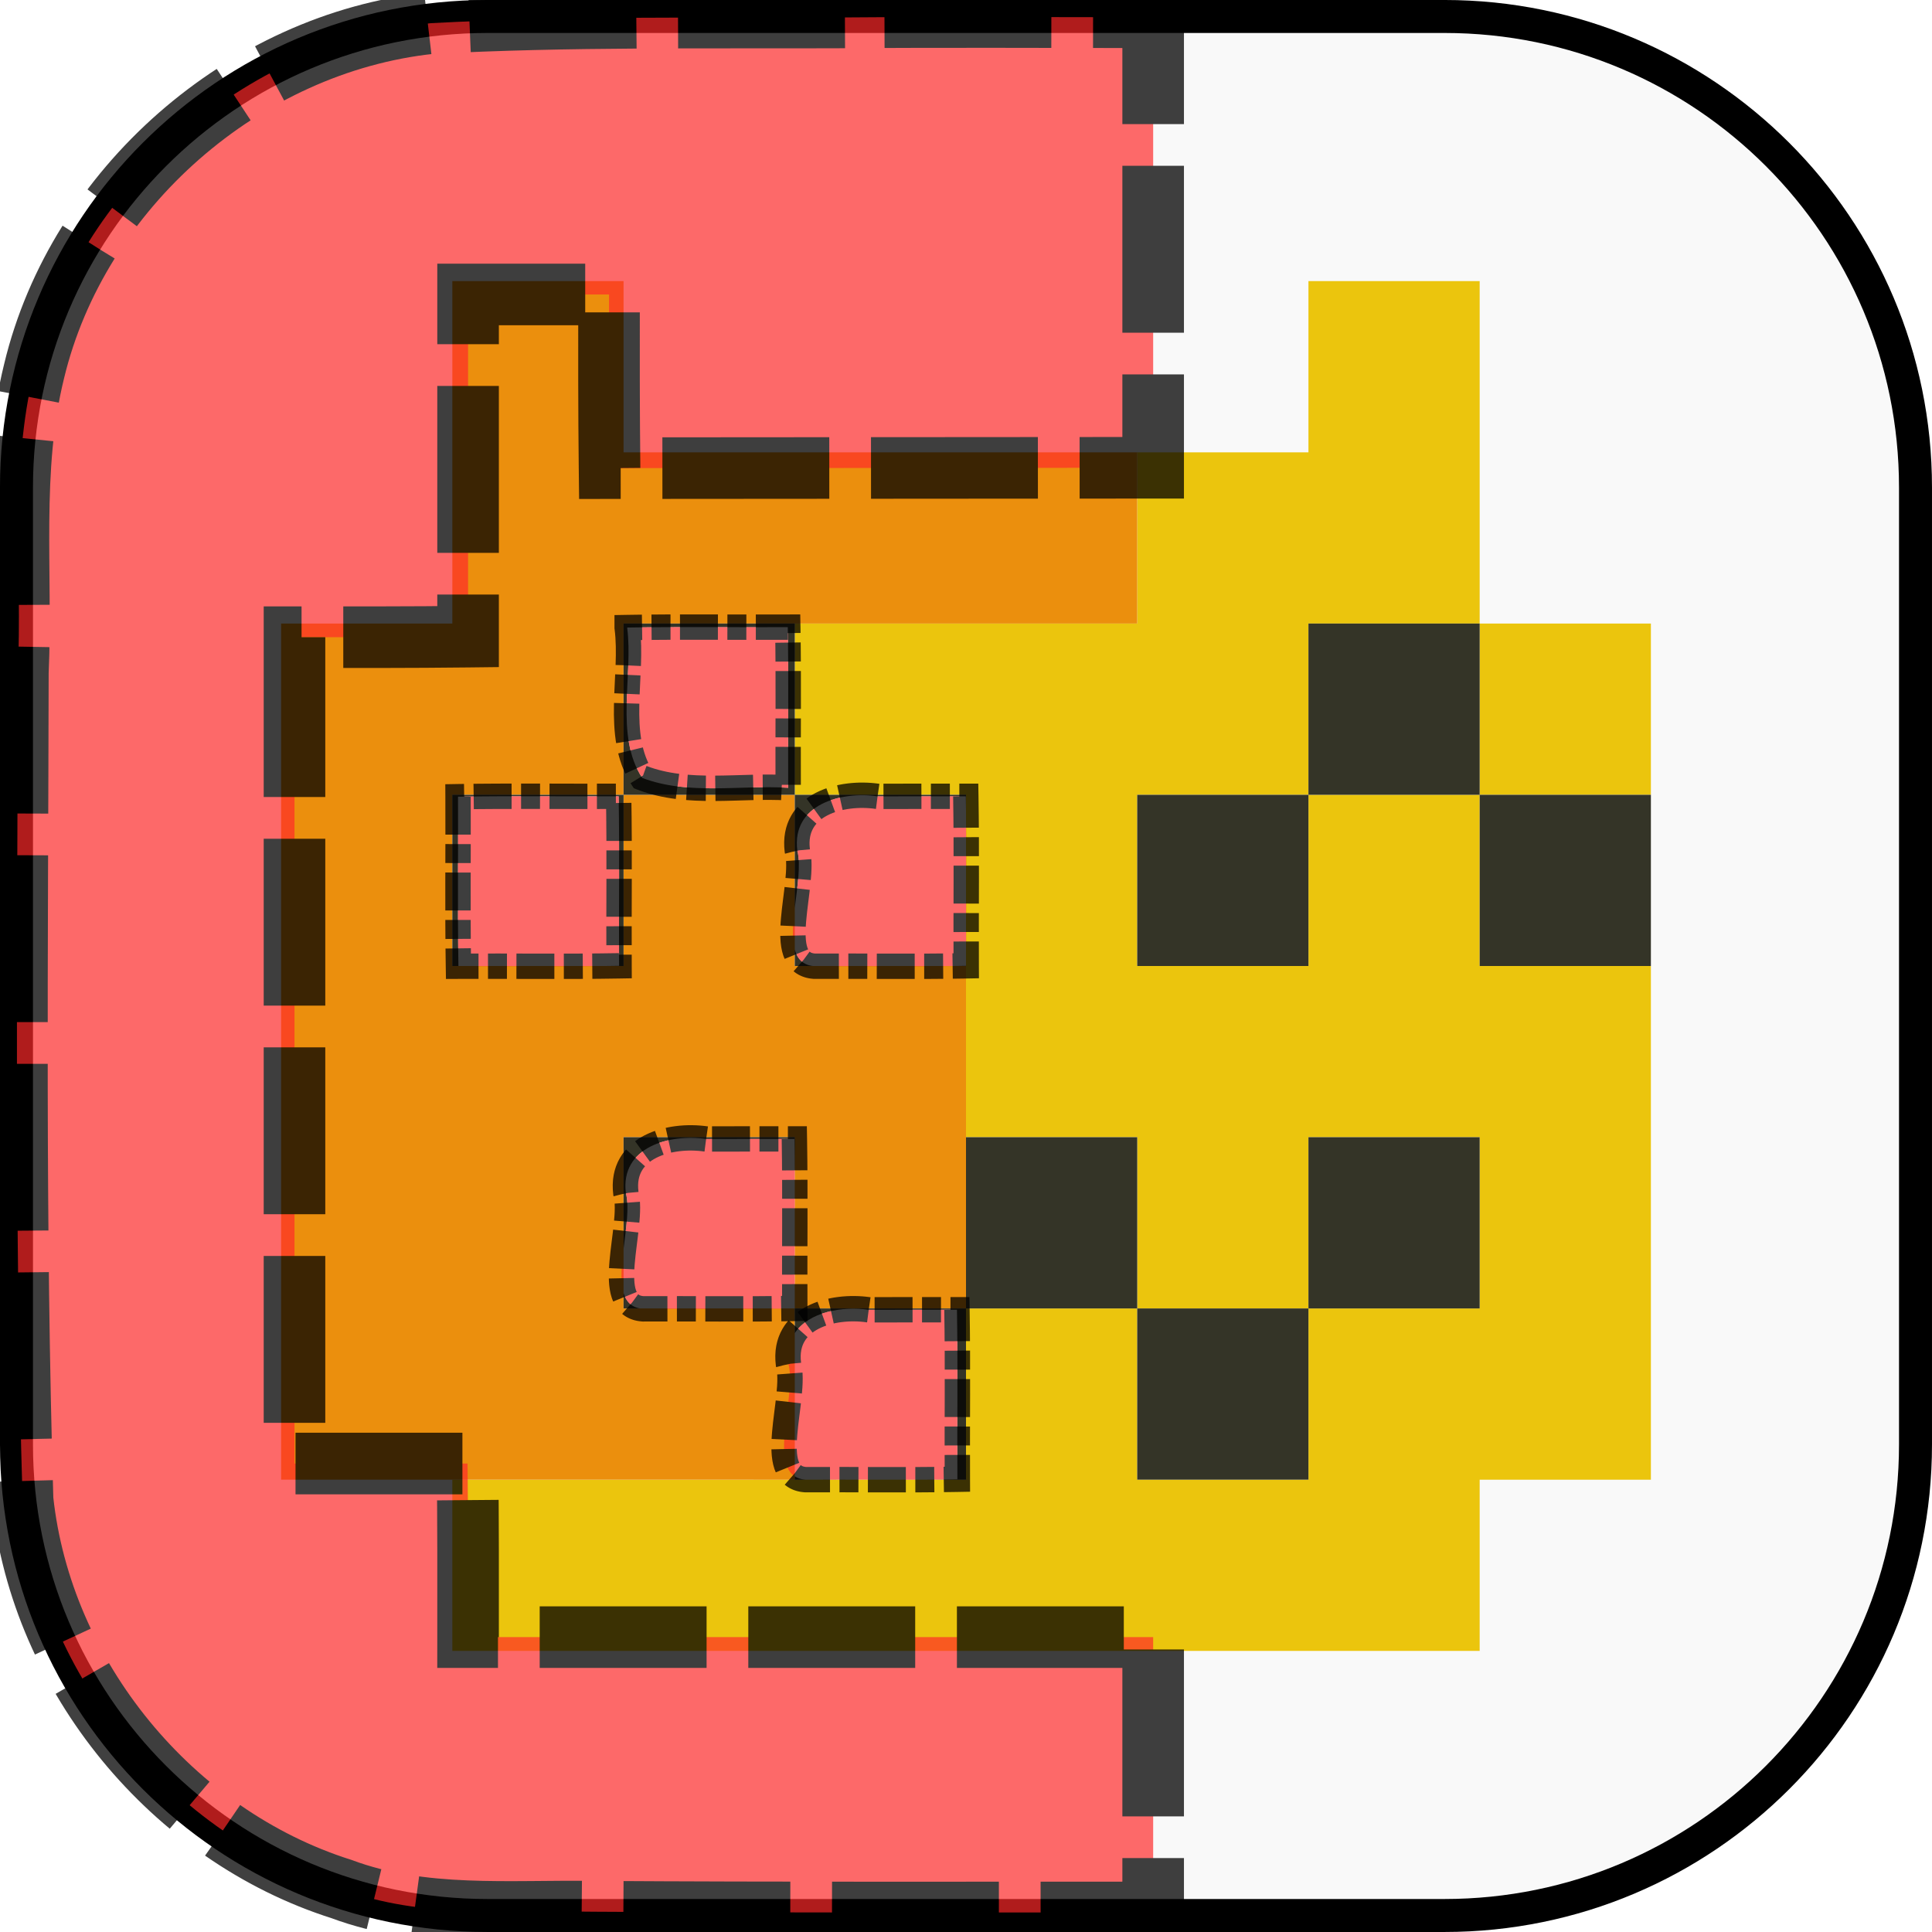
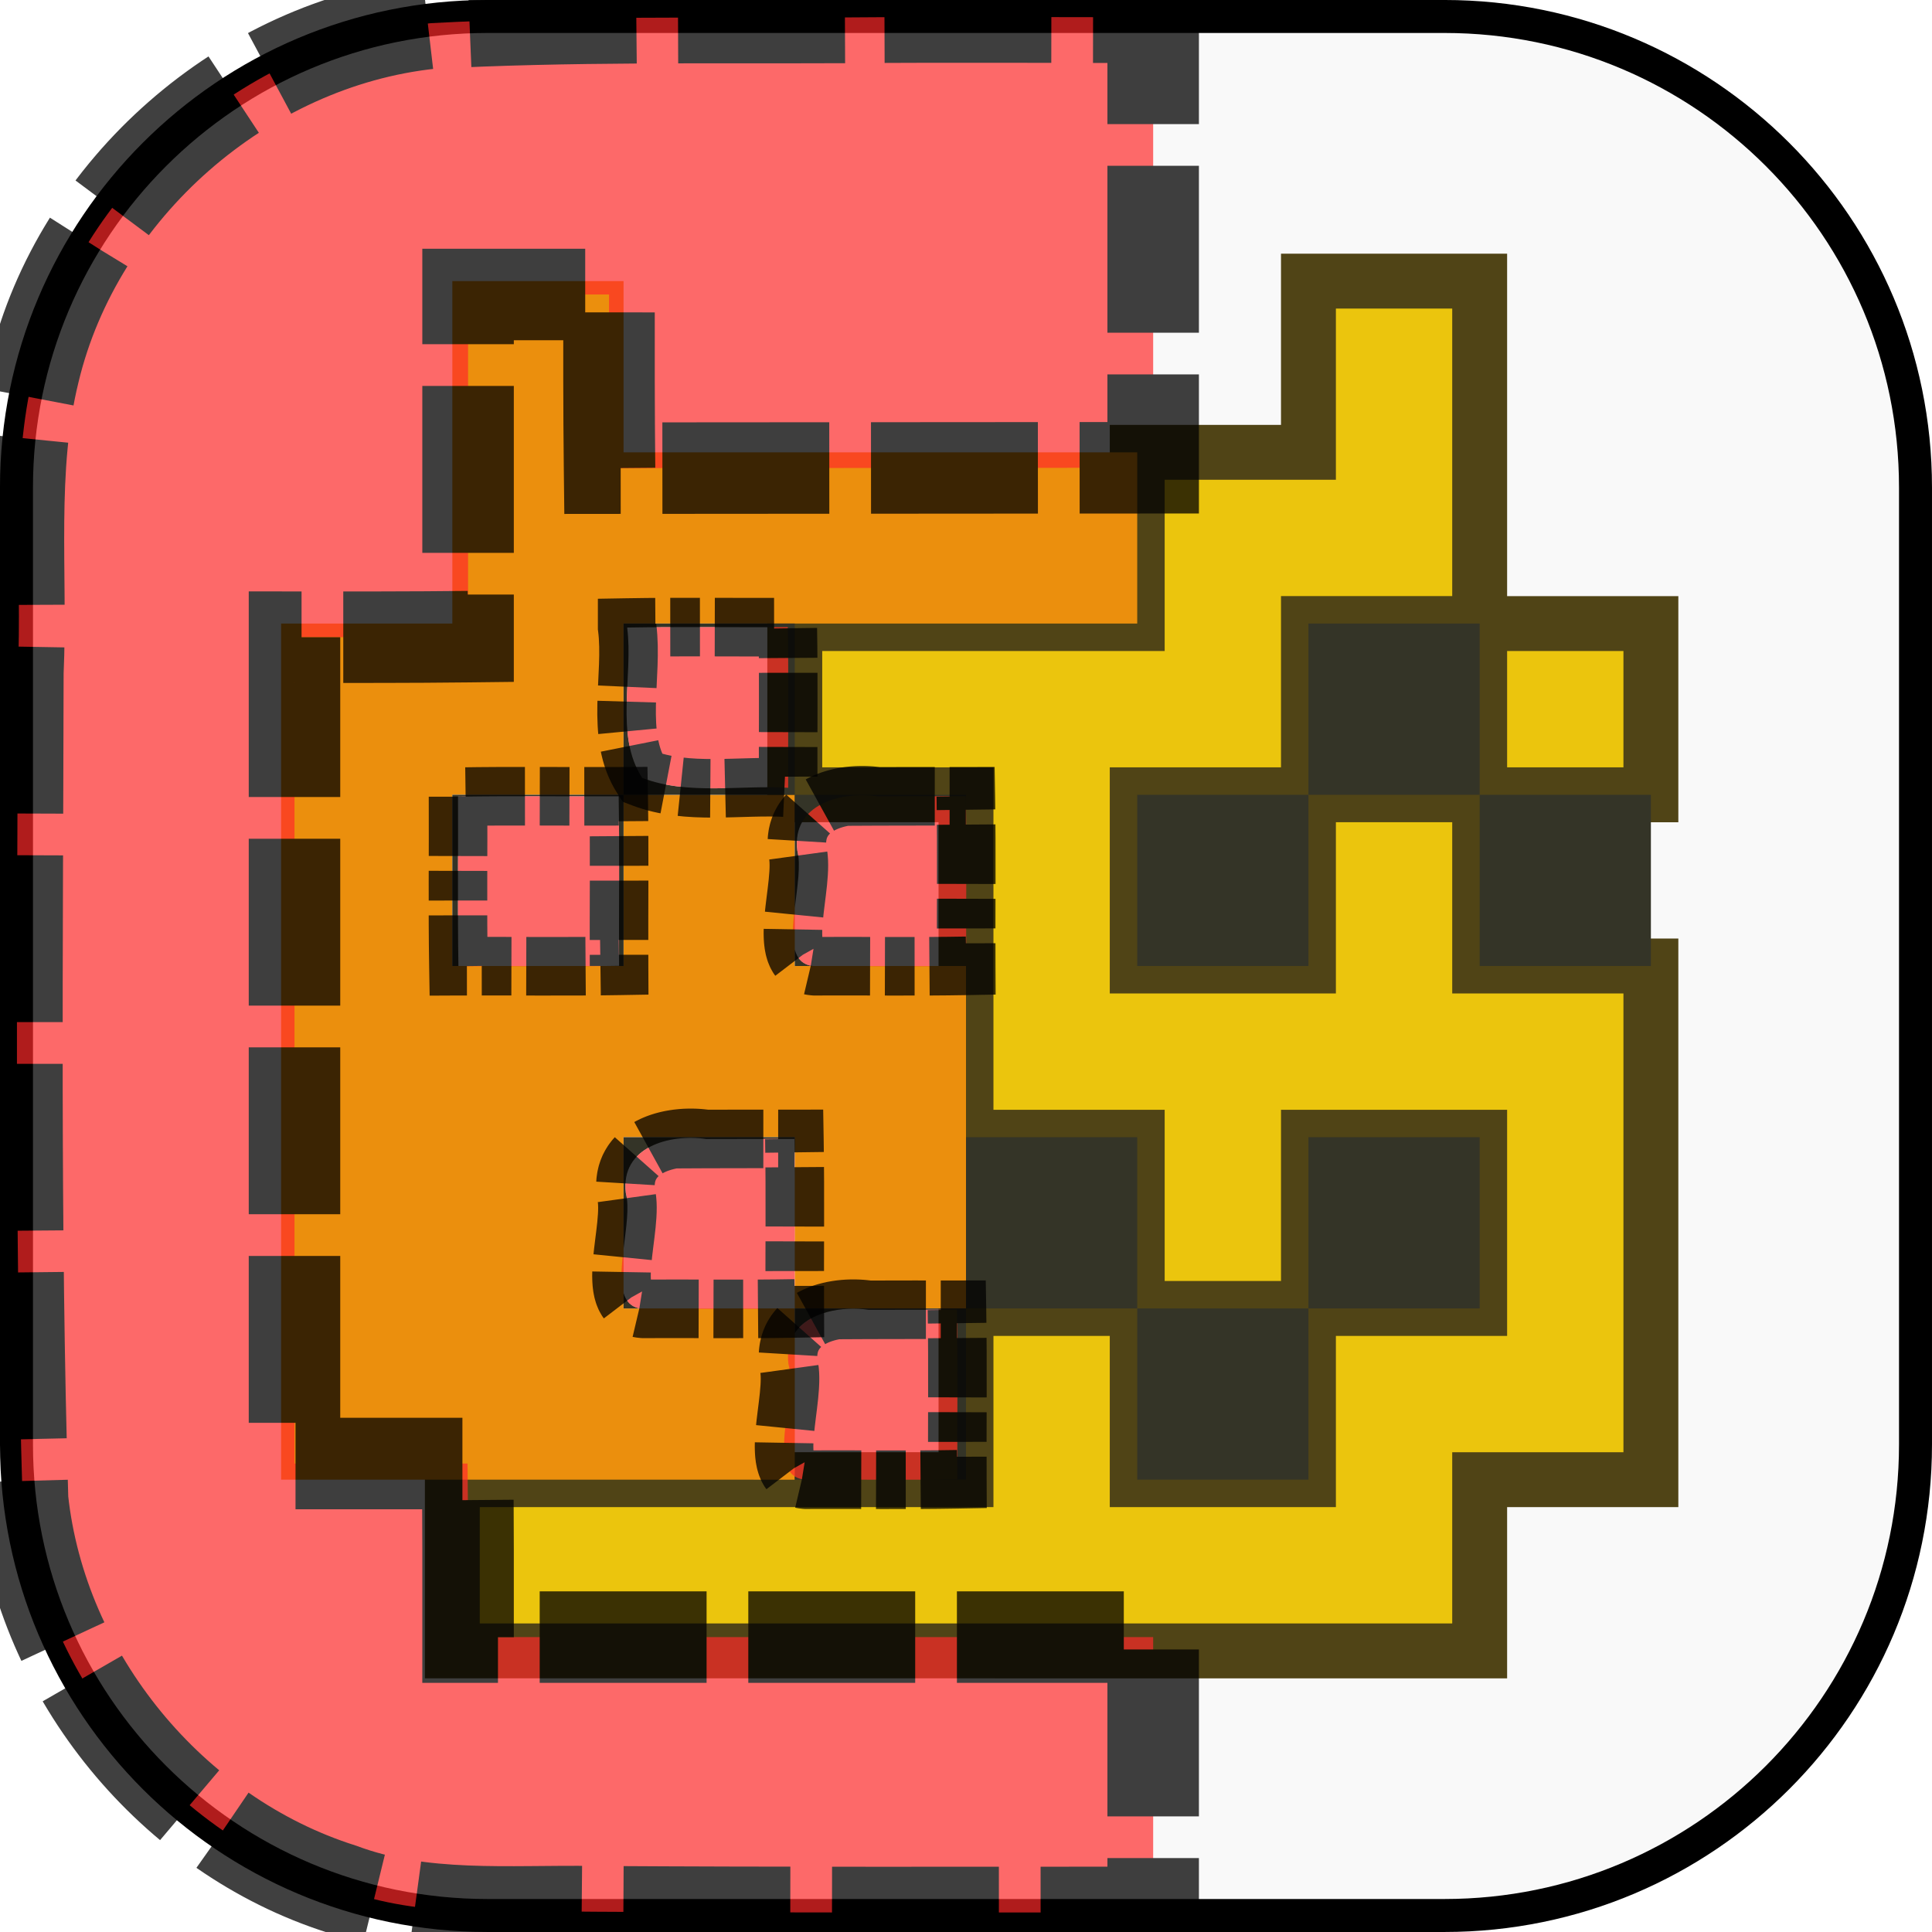
<svg xmlns="http://www.w3.org/2000/svg" width="128mm" height="128mm" viewBox="0 0 128 128" version="1.1" id="svg18" xml:space="preserve">
  <defs id="defs12" />
  <g id="layer1" transform="translate(-50.69398,-64.30112)">
    <rect style="fill:#f9f9f9;fill-rule:evenodd;stroke:#000000;stroke-width:2.185;stroke-dasharray:none;stroke-dashoffset:0;-inkscape-stroke:none" id="rect2" width="125.815" height="125.815" x="51.786" y="65.393" ry="31.208" />
-     <path style="fill:#ebc50d;stroke-width:1.675" d="M 114.694,173.677 H 80.662 v -5.672 -5.672 h 17.016 17.016 v -5.672 -5.672 h 5.672 5.672 v -5.672 -5.672 h -5.672 -5.672 v -11.344 -11.344 h -5.672 -5.672 v -5.672 -5.672 h 11.344 11.344 v -5.672 -5.672 h 5.672 5.672 V 88.598 82.926 h 5.672 5.672 v 11.344 11.344 h 5.672 5.672 v 5.672 5.672 h -5.672 -5.672 v 5.672 5.672 h 5.672 5.672 v 17.016 17.016 h -5.672 -5.672 v 5.672 5.672 z m 17.016,-11.344 h 5.672 v -5.672 -5.672 h 5.672 5.672 v -5.672 -5.672 h -5.672 -5.672 v 5.672 5.672 h -5.672 -5.672 v 5.672 5.672 z m 0,-34.032 h 5.672 v -5.672 -5.672 h 5.672 5.672 v -5.672 -5.672 h -5.672 -5.672 v 5.672 5.672 h -5.672 -5.672 v 5.672 5.672 z" id="path25" />
+     <path style="fill:#ebc50d;stroke-width:3.637;stroke:#504416" d="M 114.694,173.677 H 80.662 v -5.672 -5.672 h 17.016 17.016 v -5.672 -5.672 h 5.672 5.672 v -5.672 -5.672 h -5.672 -5.672 v -11.344 -11.344 h -5.672 -5.672 v -5.672 -5.672 h 11.344 11.344 v -5.672 -5.672 h 5.672 5.672 V 88.598 82.926 h 5.672 5.672 v 11.344 11.344 h 5.672 5.672 v 5.672 5.672 h -5.672 -5.672 v 5.672 5.672 h 5.672 5.672 v 17.016 17.016 h -5.672 -5.672 v 5.672 5.672 z m 17.016,-11.344 h 5.672 v -5.672 -5.672 h 5.672 5.672 v -5.672 -5.672 h -5.672 -5.672 v 5.672 5.672 h -5.672 -5.672 v 5.672 5.672 z m 0,-34.032 h 5.672 v -5.672 -5.672 h 5.672 5.672 v -5.672 -5.672 h -5.672 -5.672 v 5.672 5.672 h -5.672 -5.672 v 5.672 5.672 z" id="path25" />
    <path style="fill:#eb8f0d;stroke-width:1.675" d="M 86.334,162.333 H 69.318 v -28.36 -28.36 h 5.672 5.672 V 94.269 82.926 h 5.672 5.672 v 5.672 5.672 h 17.016 17.016 v 5.672 5.672 H 109.022 92.006 v 5.672 5.672 h 5.672 5.672 v 5.672 5.672 h 5.672 5.672 v 11.344 11.344 h -5.672 -5.672 v 5.672 5.672 z m 11.344,-11.344 h 5.672 v -5.672 -5.672 h -5.672 -5.672 v 5.672 5.672 z M 86.334,128.301 h 5.672 v -5.672 -5.672 h -5.672 -5.672 v 5.672 5.672 z" id="path24" />
    <path id="path23" style="fill:#343427;stroke-width:1.675" d="M 92.006 105.613 L 92.006 111.285 L 92.006 116.957 L 97.678 116.957 L 103.35 116.957 L 103.35 111.285 L 103.35 105.613 L 97.678 105.613 L 92.006 105.613 z M 103.35 116.957 L 103.35 122.629 L 103.35 124.462 C 103.516 123.056 103.765 121.584 103.517 120.646 C 103.137 117.584 106.427 116.709 108.835 117.062 C 110.784 117.052 112.733 117.059 114.682 117.057 C 114.687 117.376 114.69 117.696 114.694 118.016 L 114.694 116.957 L 109.022 116.957 L 103.35 116.957 z M 92.006 116.957 L 86.334 116.957 L 80.662 116.957 L 80.662 122.629 L 80.662 128.301 L 81.066 128.301 C 81.004 124.584 81.058 120.819 81.039 117.083 C 84.565 117.022 88.138 117.074 91.682 117.057 C 91.744 120.779 91.69 124.549 91.708 128.289 C 91.406 128.294 91.103 128.298 90.8 128.301 L 92.006 128.301 L 92.006 122.629 L 92.006 116.957 z M 137.382 105.613 L 137.382 111.285 L 137.382 116.957 L 143.054 116.957 L 148.726 116.957 L 148.726 111.285 L 148.726 105.613 L 143.054 105.613 L 137.382 105.613 z M 148.726 116.957 L 148.726 122.629 L 148.726 128.301 L 154.398 128.301 L 160.07 128.301 L 160.07 122.629 L 160.07 116.957 L 154.398 116.957 L 148.726 116.957 z M 137.382 116.957 L 131.71 116.957 L 126.038 116.957 L 126.038 122.629 L 126.038 128.301 L 131.71 128.301 L 137.382 128.301 L 137.382 122.629 L 137.382 116.957 z M 97.559 105.848 C 99.336 105.852 101.115 105.861 102.887 105.852 C 102.948 109.378 102.896 112.95 102.913 116.494 C 99.745 116.298 96.289 117.003 93.241 115.839 C 91.401 113.019 92.664 109.06 92.245 105.878 C 94.008 105.848 95.782 105.845 97.559 105.848 z M 103.35 127.213 L 103.35 128.301 L 104.548 128.301 C 103.871 128.219 103.515 127.812 103.35 127.213 z M 114.694 128.289 C 114.414 128.294 114.132 128.298 113.851 128.301 L 114.694 128.301 L 114.694 128.289 z M 92.006 139.645 L 92.006 145.317 L 92.006 147.047 C 92.172 145.676 92.4 144.259 92.159 143.346 C 91.779 140.284 95.069 139.409 97.477 139.762 L 97.477 139.762 C 99.426 139.752 101.375 139.759 103.324 139.757 C 103.338 140.614 103.346 141.474 103.35 142.335 L 103.35 139.645 L 97.678 139.645 L 92.006 139.645 z M 114.694 139.645 L 114.694 145.317 L 114.694 150.989 L 120.366 150.989 L 126.038 150.989 L 126.038 145.317 L 126.038 139.645 L 120.366 139.645 L 114.694 139.645 z M 126.038 150.989 L 126.038 156.661 L 126.038 162.333 L 131.71 162.333 L 137.382 162.333 L 137.382 156.661 L 137.382 150.989 L 131.71 150.989 L 126.038 150.989 z M 137.382 150.989 L 143.054 150.989 L 148.726 150.989 L 148.726 145.317 L 148.726 139.645 L 143.054 139.645 L 137.382 139.645 L 137.382 145.317 L 137.382 150.989 z M 114.694 150.989 L 109.022 150.989 L 103.35 150.989 L 103.35 152.624 C 104.285 151.216 106.499 150.823 108.248 151.079 L 108.248 151.08 C 110.197 151.07 112.146 151.077 114.095 151.075 C 114.157 154.796 114.103 158.567 114.122 162.306 C 113.355 162.321 112.586 162.329 111.815 162.333 L 114.694 162.333 L 114.694 156.661 L 114.694 150.989 z M 92.006 149.961 L 92.006 150.989 L 93.093 150.989 C 92.496 150.884 92.168 150.505 92.006 149.961 z M 103.35 162.111 L 103.35 162.333 L 104.07 162.333 C 103.776 162.314 103.541 162.235 103.35 162.111 z M 104.07 162.333 L 107.843 162.333 C 106.584 162.329 105.324 162.326 104.07 162.333 z " />
-     <path style="opacity:0.75;fill:#ff2a2a;fill-opacity:0.92;fill-rule:evenodd;stroke:#000000;stroke-width:1.68;stroke-dasharray:2.513, 0.628, 1.256, 0.628;stroke-dashoffset:0" d="m 108.248,151.079 c -2.407,-0.352 -5.698,0.522 -5.318,3.585 0.59,2.23 -1.634,7.488 1.139,7.669 3.347,-0.018 6.724,0.036 10.052,-0.026 -0.018,-3.74 0.036,-7.51 -0.026,-11.232 -1.949,0.002 -3.898,-0.005 -5.847,0.005 z" id="path28-6" />
-     <path style="opacity:0.75;fill:#ff2a2a;fill-opacity:0.92;fill-rule:evenodd;stroke:#000000;stroke-width:1.68;stroke-dasharray:2.513, 0.628, 1.256, 0.628;stroke-dashoffset:0" d="m 108.835,117.062 c -2.407,-0.352 -5.698,0.522 -5.318,3.585 0.59,2.23 -1.634,7.488 1.139,7.669 3.347,-0.018 6.724,0.036 10.052,-0.026 -0.018,-3.74 0.036,-7.51 -0.026,-11.232 -1.949,0.002 -3.898,-0.005 -5.847,0.005 z" id="path28" />
-     <path style="opacity:0.75;fill:#ff2a2a;fill-opacity:0.92;fill-rule:evenodd;stroke:#000000;stroke-width:1.68;stroke-dasharray:2.513, 0.628, 1.256, 0.628;stroke-dashoffset:0" d="m 81.04,117.084 c 0.018,3.74 -0.036,7.51 0.026,11.232 3.544,-0.017 7.116,0.035 10.642,-0.026 -0.018,-3.74 0.036,-7.51 -0.026,-11.232 -3.544,0.017 -7.117,-0.035 -10.642,0.026 z" id="path26" />
-     <path style="opacity:0.75;fill:#ff2a2a;fill-opacity:0.92;fill-rule:evenodd;stroke:#000000;stroke-width:1.68;stroke-dasharray:2.513, 0.628, 1.256, 0.628;stroke-dashoffset:0" d="m 92.245,105.878 c 0.419,3.182 -0.844,7.14 0.996,9.96 3.048,1.165 6.505,0.459 9.672,0.655 -0.017,-3.544 0.035,-7.116 -0.026,-10.642 -3.544,0.017 -7.117,-0.035 -10.642,0.026 z" id="path27" />
-     <path style="opacity:0.75;fill:#ff2a2a;fill-opacity:0.92;fill-rule:evenodd;stroke:#000000;stroke-width:1.68;stroke-dasharray:2.513, 0.628, 1.256, 0.628;stroke-dashoffset:0" d="m 97.477,139.761 c -2.407,-0.352 -5.698,0.522 -5.318,3.585 0.59,2.23 -1.634,7.488 1.139,7.669 3.347,-0.018 6.724,0.036 10.052,-0.026 -0.018,-3.74 0.036,-7.51 -0.026,-11.232 -1.949,0.002 -3.898,-0.005 -5.847,0.005 z" id="path28-3" />
-     <path id="path29" style="opacity:0.75;fill:#ff2a2a;fill-opacity:0.92;fill-rule:evenodd;stroke:#000000;stroke-width:4.08;stroke-dasharray:11.057, 2.764;stroke-dashoffset:0" d="m 106.672,65.457 c -9.149,0.041 -18.308,-0.111 -27.447,0.38 -12.353,1.32 -23.36,10.953 -26.268,23.039 -1.619,6.546 -0.786,13.334 -1.079,19.996 -0.035,18.264 -0.233,36.535 0.312,54.793 1.255,11.714 9.902,22.239 21.129,25.79 5.345,1.998 11.145,1.414 16.731,1.502 12.348,0.076 24.696,0.05 37.044,0.047 0,-6.08 0,-12.16 0,-18.24 -15.13,10e-6 -30.259,0 -45.389,0 0.003,-3.833 0.009,-7.667 -0.035,-11.5 -3.822,10e-6 -7.643,0 -11.465,0 0,-18.249 0,-36.499 0,-54.748 3.833,0.002 7.667,0.009 11.5,-0.035 0,-7.557 0,-15.113 0,-22.67 3.113,0 6.225,0 9.338,0 -0.003,3.835 -0.009,7.671 0.035,11.506 12.005,-0.012 24.01,-0.017 36.016,-0.025 0,-9.949 0,-19.897 0,-29.846 -6.807,-0.003 -13.615,-0.043 -20.422,0.01 z" />
+     <path style="opacity:0.75;fill:#ff2a2a;fill-opacity:0.92;fill-rule:evenodd;stroke:#000000;stroke-width:3.88;stroke-dasharray:3.931,0.983,1.966,0.983;stroke-dashoffset:0" d="m 108.248,151.079 c -2.407,-0.352 -5.698,0.522 -5.318,3.585 0.59,2.23 -1.634,7.488 1.139,7.669 3.347,-0.018 6.724,0.036 10.052,-0.026 -0.018,-3.74 0.036,-7.51 -0.026,-11.232 -1.949,0.002 -3.898,-0.005 -5.847,0.005 z" id="path28-6" />
+     <path style="opacity:0.75;fill:#ff2a2a;fill-opacity:0.92;fill-rule:evenodd;stroke:#000000;stroke-width:3.88;stroke-dasharray:3.931,0.983,1.966,0.983;stroke-dashoffset:0" d="m 108.835,117.062 c -2.407,-0.352 -5.698,0.522 -5.318,3.585 0.59,2.23 -1.634,7.488 1.139,7.669 3.347,-0.018 6.724,0.036 10.052,-0.026 -0.018,-3.74 0.036,-7.51 -0.026,-11.232 -1.949,0.002 -3.898,-0.005 -5.847,0.005 z" id="path28" />
+     <path style="opacity:0.75;fill:#ff2a2a;fill-opacity:0.92;fill-rule:evenodd;stroke:#000000;stroke-width:3.88;stroke-dasharray:3.931,0.983,1.966,0.983;stroke-dashoffset:0" d="m 81.04,117.084 c 0.018,3.74 -0.036,7.51 0.026,11.232 3.544,-0.017 7.116,0.035 10.642,-0.026 -0.018,-3.74 0.036,-7.51 -0.026,-11.232 -3.544,0.017 -7.117,-0.035 -10.642,0.026 z" id="path26" />
+     <path style="opacity:0.75;fill:#ff2a2a;fill-opacity:0.92;fill-rule:evenodd;stroke:#000000;stroke-width:3.88;stroke-dasharray:3.931,0.983,1.966,0.983;stroke-dashoffset:0" d="m 92.245,105.878 c 0.419,3.182 -0.844,7.14 0.996,9.96 3.048,1.165 6.505,0.459 9.672,0.655 -0.017,-3.544 0.035,-7.116 -0.026,-10.642 -3.544,0.017 -7.117,-0.035 -10.642,0.026 z" id="path27" />
+     <path style="opacity:0.75;fill:#ff2a2a;fill-opacity:0.92;fill-rule:evenodd;stroke:#000000;stroke-width:3.88;stroke-dasharray:3.931,0.983,1.966,0.983;stroke-dashoffset:0" d="m 97.477,139.761 c -2.407,-0.352 -5.698,0.522 -5.318,3.585 0.59,2.23 -1.634,7.488 1.139,7.669 3.347,-0.018 6.724,0.036 10.052,-0.026 -0.018,-3.74 0.036,-7.51 -0.026,-11.232 -1.949,0.002 -3.898,-0.005 -5.847,0.005 z" id="path28-3" />
+     <path id="path29" style="opacity:0.75;fill:#ff2a2a;fill-opacity:0.92;fill-rule:evenodd;stroke:#000000;stroke-width:6.062;stroke-dasharray:11.057, 2.764;stroke-dashoffset:0" d="m 106.672,65.457 c -9.149,0.041 -18.308,-0.111 -27.447,0.38 -12.353,1.32 -23.36,10.953 -26.268,23.039 -1.619,6.546 -0.786,13.334 -1.079,19.996 -0.035,18.264 -0.233,36.535 0.312,54.793 1.255,11.714 9.902,22.239 21.129,25.79 5.345,1.998 11.145,1.414 16.731,1.502 12.348,0.076 24.696,0.05 37.044,0.047 0,-6.08 0,-12.16 0,-18.24 -15.13,10e-6 -30.259,0 -45.389,0 0.003,-3.833 0.009,-7.667 -0.035,-11.5 -3.822,10e-6 -7.643,0 -11.465,0 0,-18.249 0,-36.499 0,-54.748 3.833,0.002 7.667,0.009 11.5,-0.035 0,-7.557 0,-15.113 0,-22.67 3.113,0 6.225,0 9.338,0 -0.003,3.835 -0.009,7.671 0.035,11.506 12.005,-0.012 24.01,-0.017 36.016,-0.025 0,-9.949 0,-19.897 0,-29.846 -6.807,-0.003 -13.615,-0.043 -20.422,0.01 z" />
  </g>
</svg>
